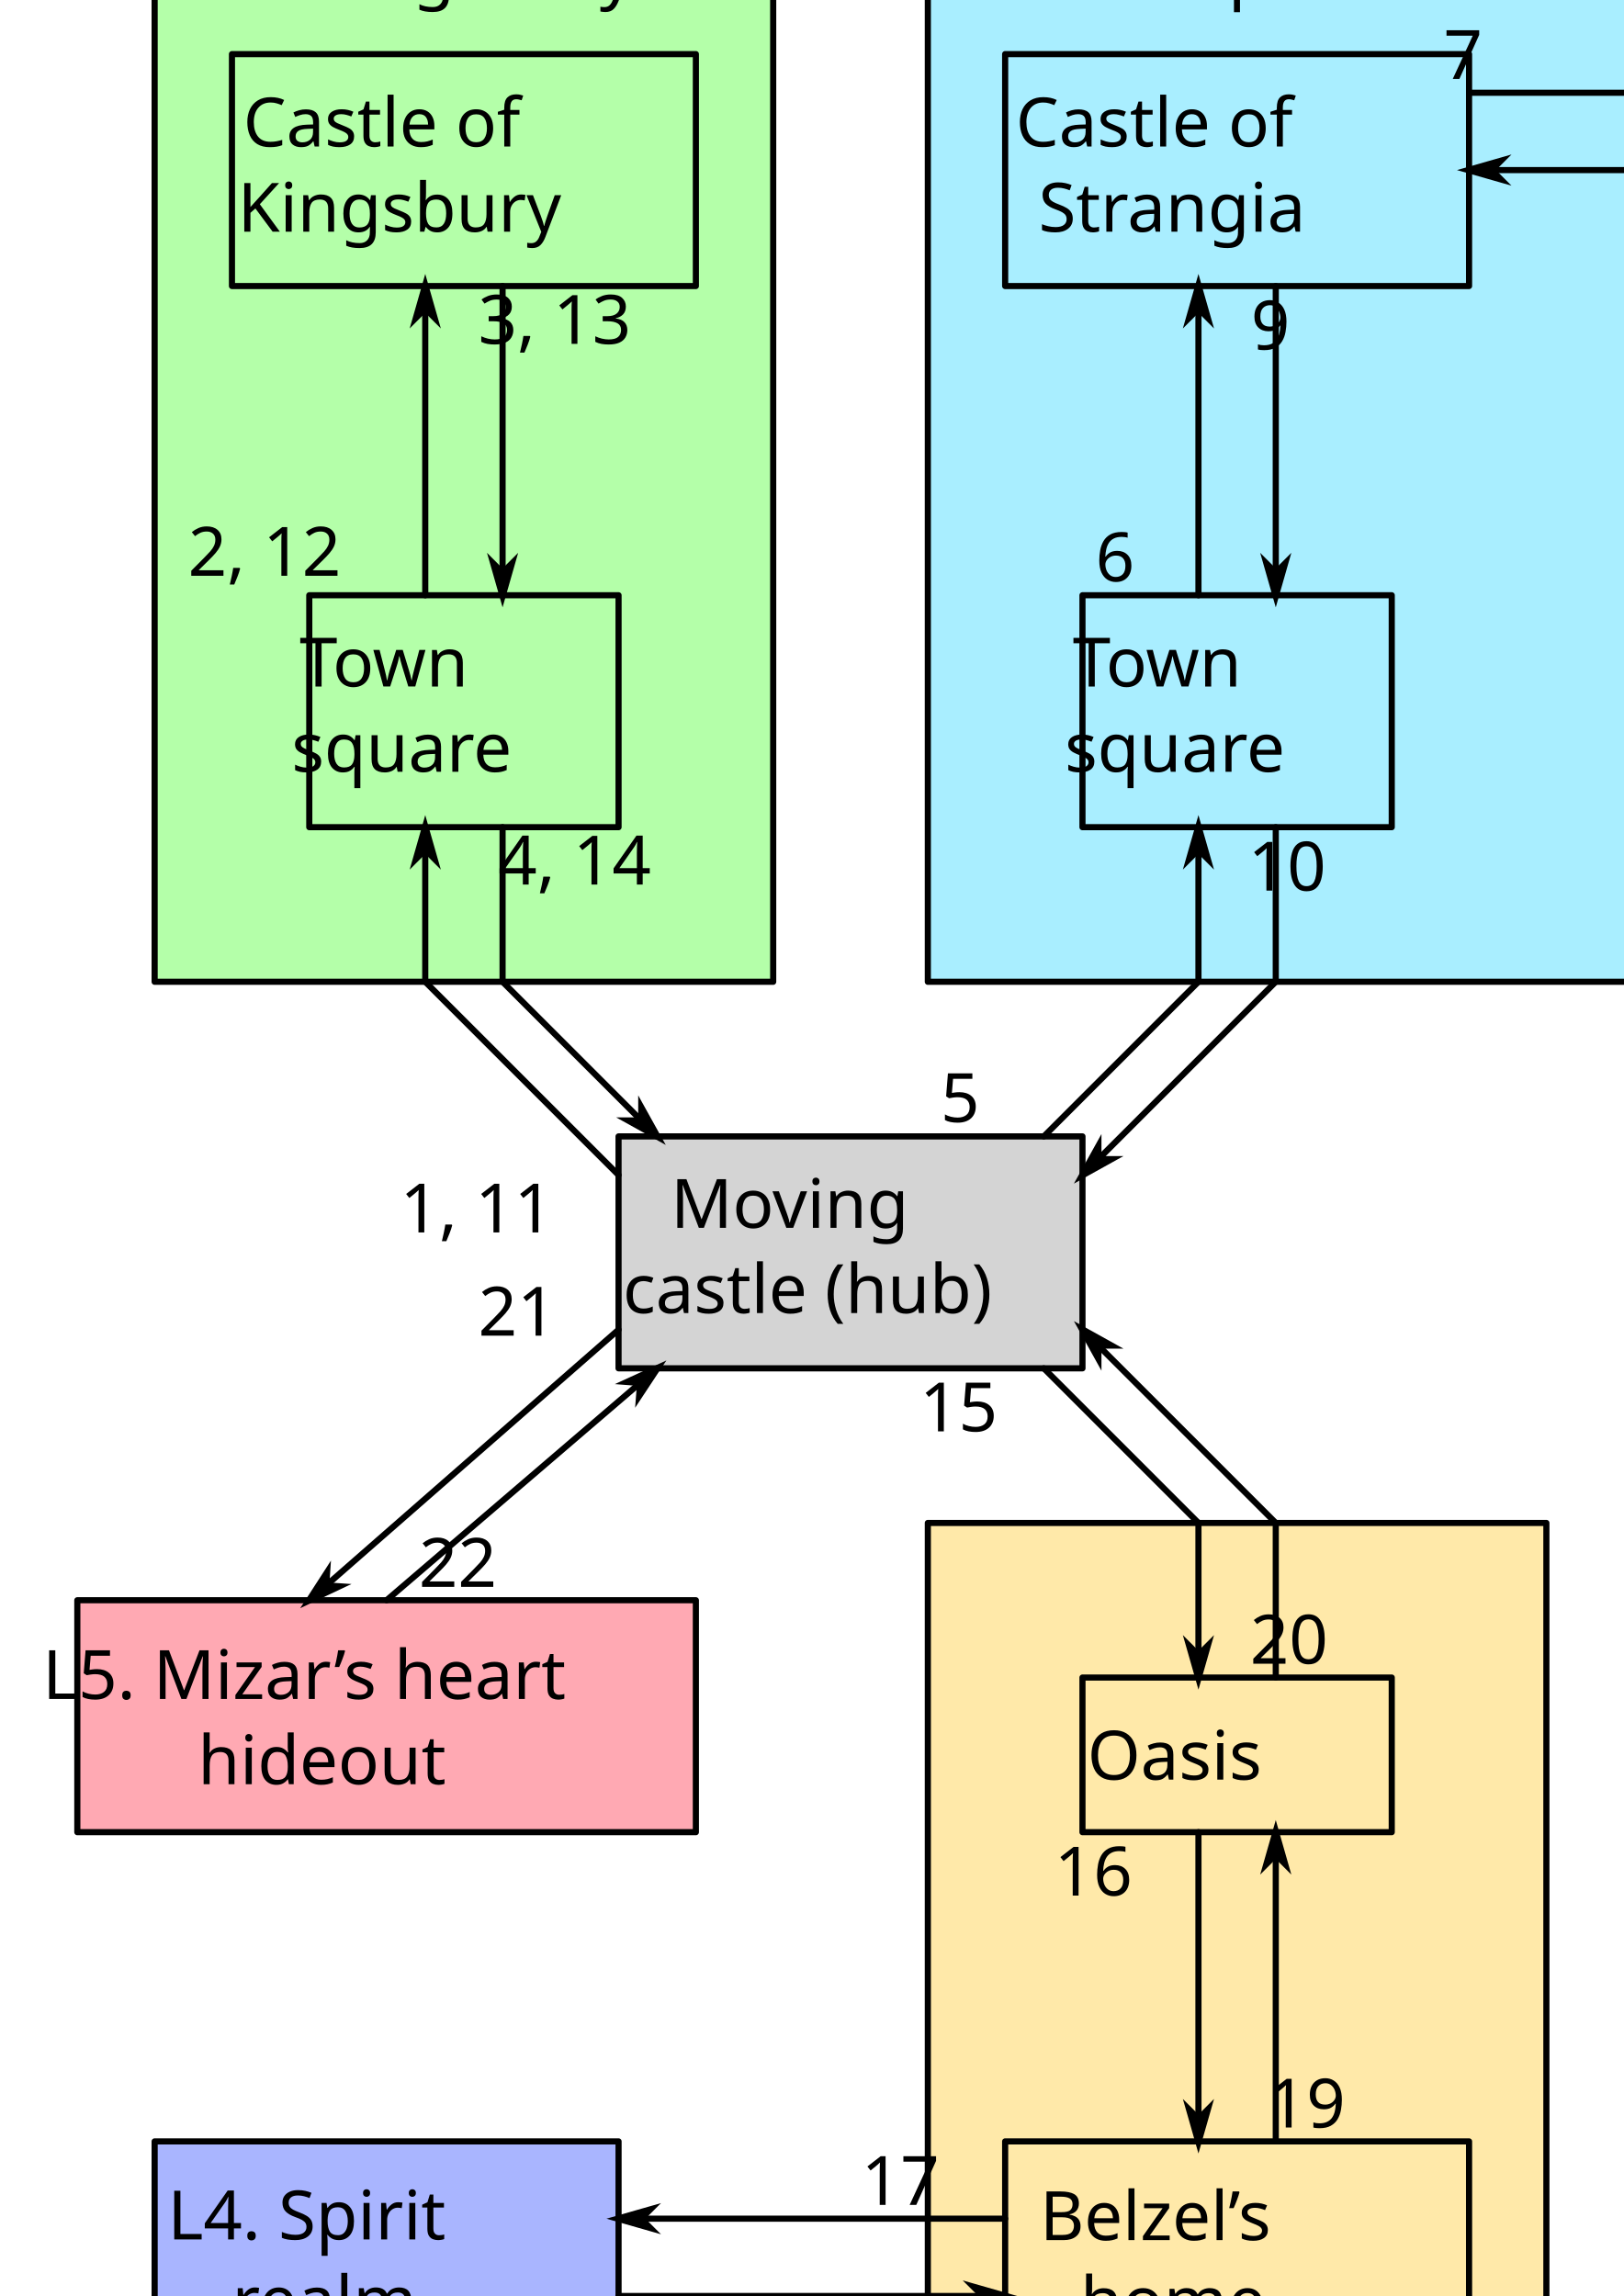
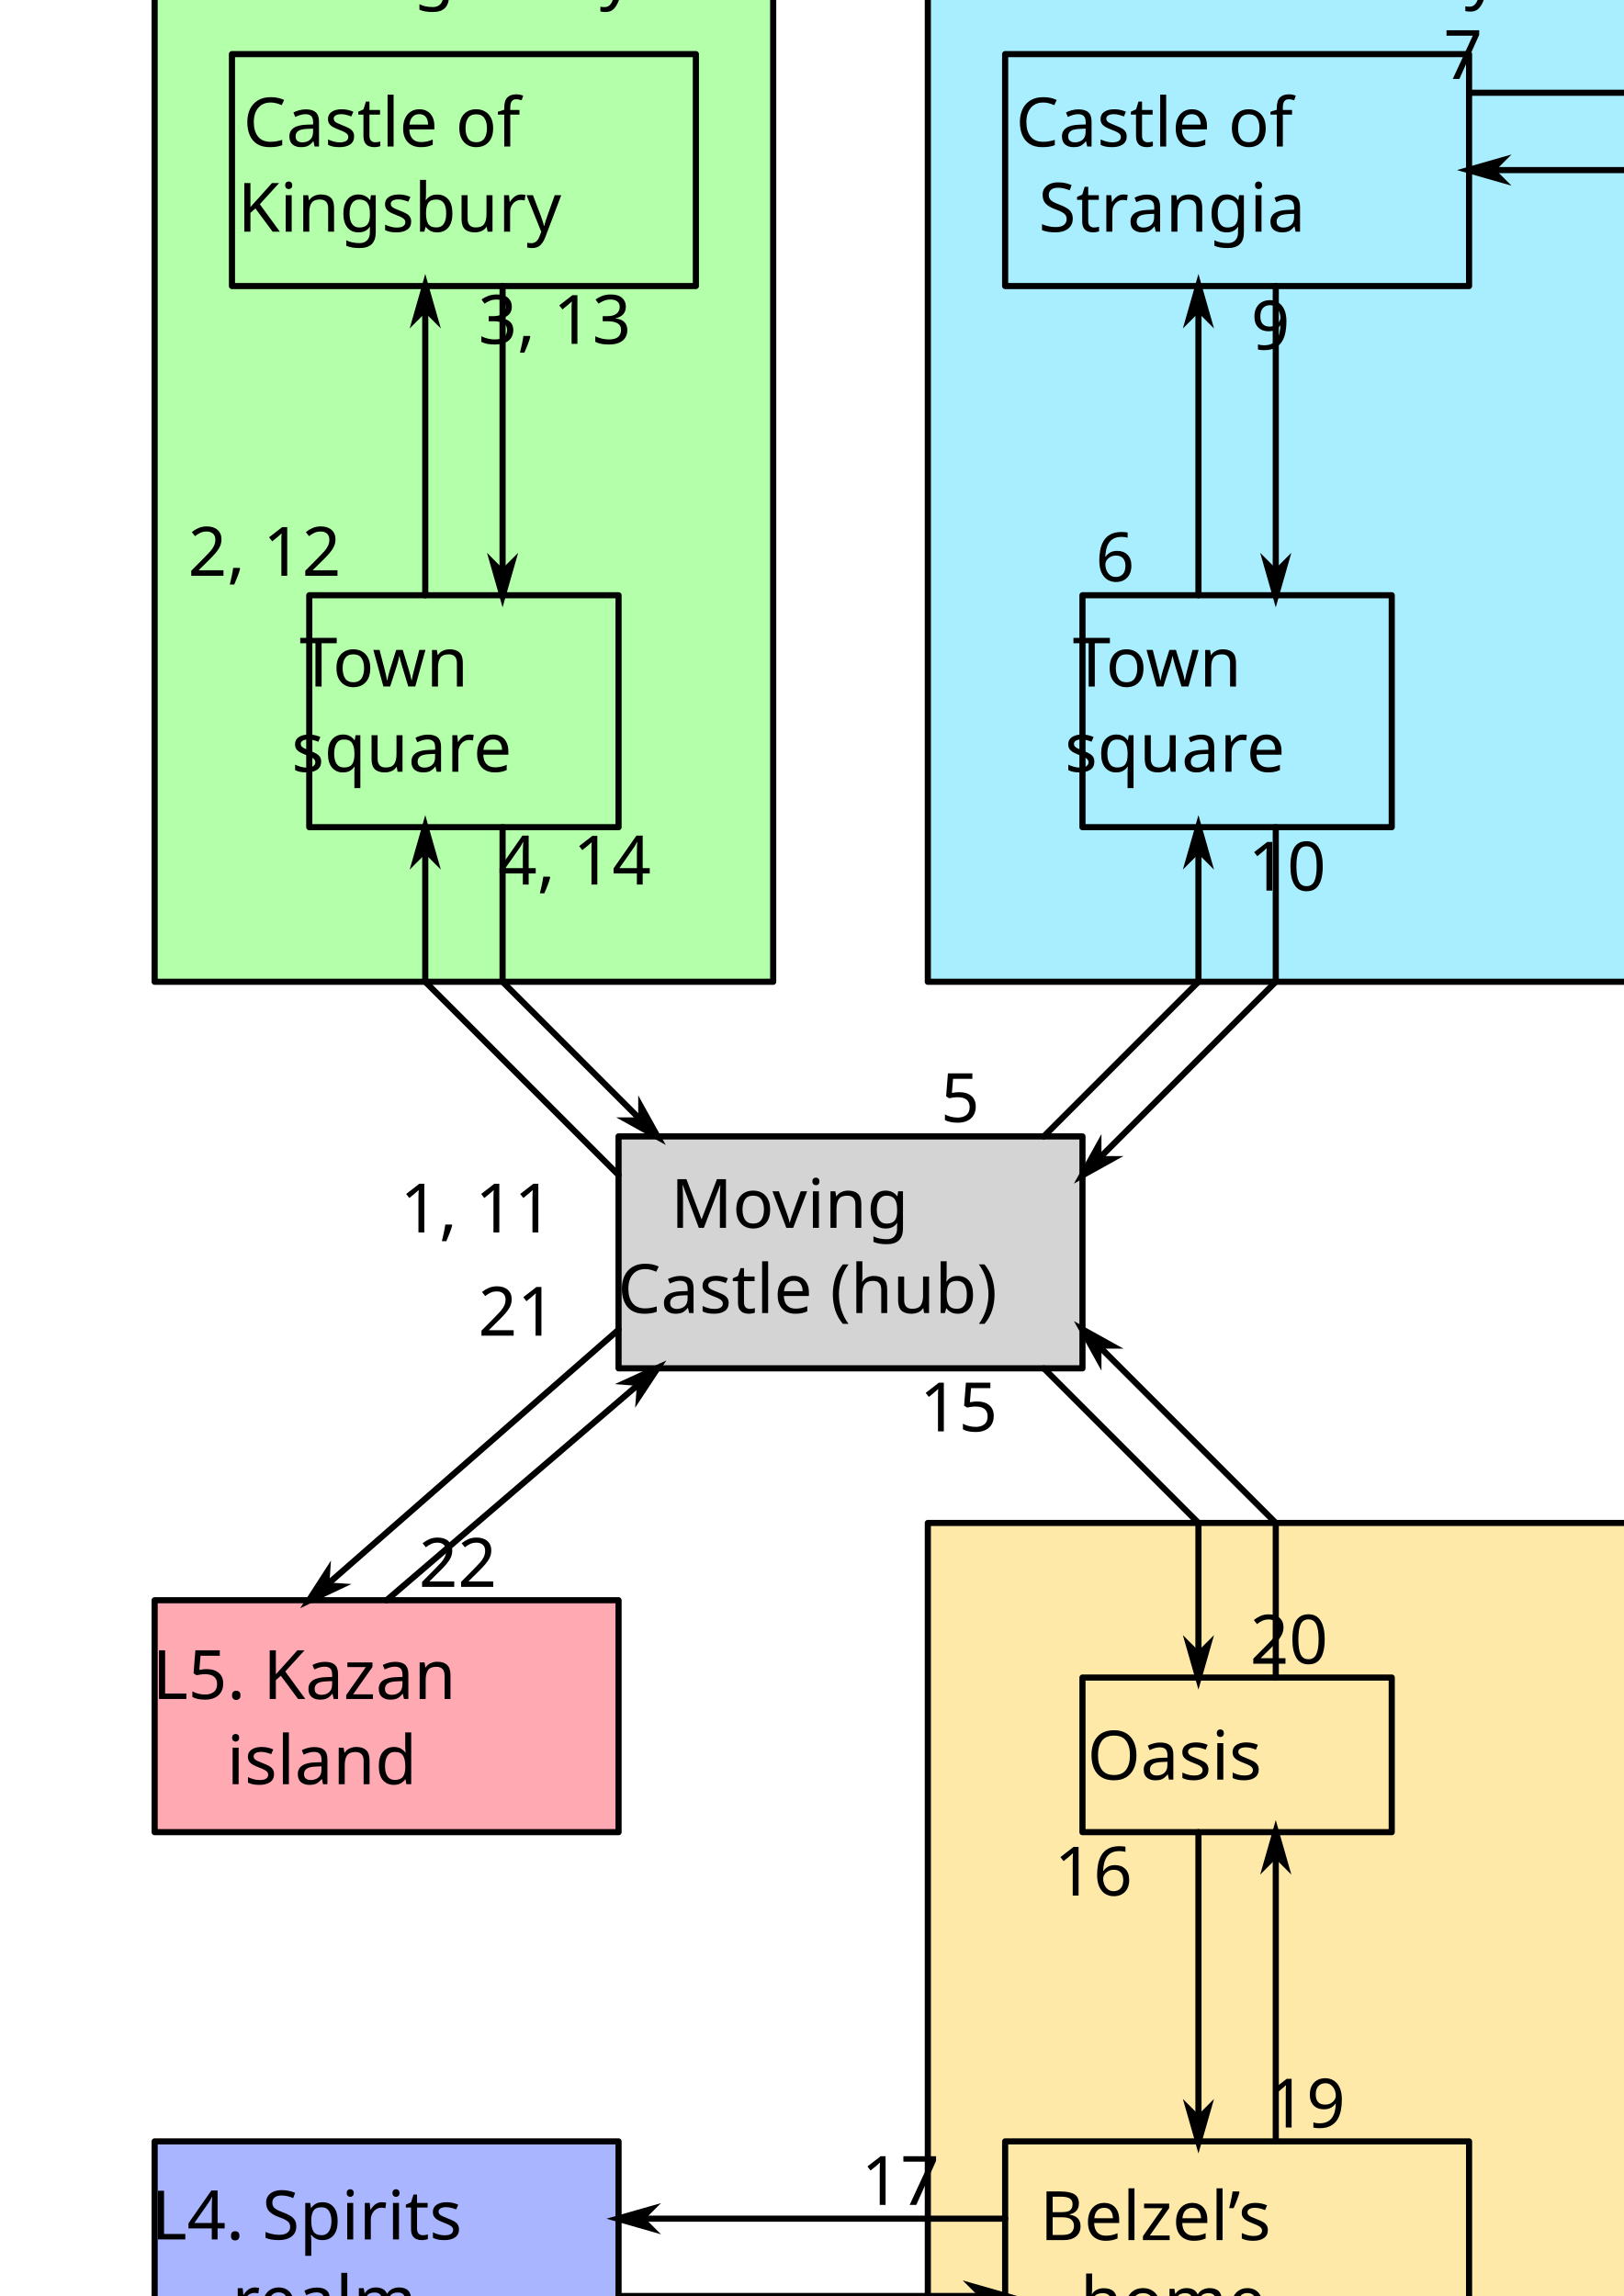
<svg xmlns="http://www.w3.org/2000/svg" width="210mm" height="297mm" viewBox="0 0 793.701 1122.52" version="1.1" id="svg8">
  <defs id="defs2">
    <marker style="overflow:visible;" id="marker4019" refX="0.0" refY="0.0" orient="auto">
      <path transform="scale(0.4) rotate(180) translate(10,0)" style="fill-rule:evenodd;stroke:#000000;stroke-width:1pt;stroke-opacity:1;fill:#000000;fill-opacity:1" d="M 0.0,0.0 L 5.0,-5.0 L -12.5,0.0 L 5.0,5.0 L 0.0,0.0 z " id="path4017" />
    </marker>
    <marker style="overflow:visible;" id="marker3907" refX="0.0" refY="0.0" orient="auto">
      <path transform="scale(0.4) rotate(180) translate(10,0)" style="fill-rule:evenodd;stroke:#000000;stroke-width:1pt;stroke-opacity:1;fill:#000000;fill-opacity:1" d="M 0.0,0.0 L 5.0,-5.0 L -12.5,0.0 L 5.0,5.0 L 0.0,0.0 z " id="path3905" />
    </marker>
    <marker orient="auto" refY="0.0" refX="0.0" id="marker3593" style="overflow:visible;">
      <path id="path3591" d="M 0.0,0.0 L 5.0,-5.0 L -12.5,0.0 L 5.0,5.0 L 0.0,0.0 z " style="fill-rule:evenodd;stroke:#000000;stroke-width:1pt;stroke-opacity:1;fill:#000000;fill-opacity:1" transform="scale(0.4) rotate(180) translate(10,0)" />
    </marker>
    <marker orient="auto" refY="0.0" refX="0.0" id="marker3493" style="overflow:visible;">
      <path id="path3491" d="M 0.0,0.0 L 5.0,-5.0 L -12.5,0.0 L 5.0,5.0 L 0.0,0.0 z " style="fill-rule:evenodd;stroke:#000000;stroke-width:1pt;stroke-opacity:1;fill:#000000;fill-opacity:1" transform="scale(0.4) rotate(180) translate(10,0)" />
    </marker>
    <marker style="overflow:visible;" id="marker3315" refX="0.0" refY="0.0" orient="auto">
      <path transform="scale(0.4) rotate(180) translate(10,0)" style="fill-rule:evenodd;stroke:#000000;stroke-width:1pt;stroke-opacity:1;fill:#000000;fill-opacity:1" d="M 0.0,0.0 L 5.0,-5.0 L -12.5,0.0 L 5.0,5.0 L 0.0,0.0 z " id="path3313" />
    </marker>
    <marker style="overflow:visible;" id="marker3227" refX="0.0" refY="0.0" orient="auto">
      <path transform="scale(0.4) rotate(180) translate(10,0)" style="fill-rule:evenodd;stroke:#000000;stroke-width:1pt;stroke-opacity:1;fill:#000000;fill-opacity:1" d="M 0.0,0.0 L 5.0,-5.0 L -12.5,0.0 L 5.0,5.0 L 0.0,0.0 z " id="path3225" />
    </marker>
    <marker orient="auto" refY="0.0" refX="0.0" id="marker2905" style="overflow:visible;">
      <path id="path2903" d="M 0.0,0.0 L 5.0,-5.0 L -12.5,0.0 L 5.0,5.0 L 0.0,0.0 z " style="fill-rule:evenodd;stroke:#000000;stroke-width:1pt;stroke-opacity:1;fill:#000000;fill-opacity:1" transform="scale(0.4) rotate(180) translate(10,0)" />
    </marker>
    <marker orient="auto" refY="0.0" refX="0.0" id="marker2817" style="overflow:visible;">
      <path id="path2815" d="M 0.0,0.0 L 5.0,-5.0 L -12.5,0.0 L 5.0,5.0 L 0.0,0.0 z " style="fill-rule:evenodd;stroke:#000000;stroke-width:1pt;stroke-opacity:1;fill:#000000;fill-opacity:1" transform="scale(0.4) rotate(180) translate(10,0)" />
    </marker>
    <marker style="overflow:visible;" id="marker1365" refX="0.0" refY="0.0" orient="auto">
      <path transform="scale(0.4) rotate(180) translate(10,0)" style="fill-rule:evenodd;stroke:#000000;stroke-width:1pt;stroke-opacity:1;fill:#000000;fill-opacity:1" d="M 0.0,0.0 L 5.0,-5.0 L -12.5,0.0 L 5.0,5.0 L 0.0,0.0 z " id="path1363" />
    </marker>
    <marker orient="auto" refY="0.0" refX="0.0" id="marker1323" style="overflow:visible;">
      <path id="path1321" d="M 0.0,0.0 L 5.0,-5.0 L -12.5,0.0 L 5.0,5.0 L 0.0,0.0 z " style="fill-rule:evenodd;stroke:#000000;stroke-width:1pt;stroke-opacity:1;fill:#000000;fill-opacity:1" transform="scale(0.4) rotate(180) translate(10,0)" />
    </marker>
    <marker style="overflow:visible;" id="marker1287" refX="0.0" refY="0.0" orient="auto">
      <path transform="scale(0.4) rotate(180) translate(10,0)" style="fill-rule:evenodd;stroke:#000000;stroke-width:1pt;stroke-opacity:1;fill:#000000;fill-opacity:1" d="M 0.0,0.0 L 5.0,-5.0 L -12.5,0.0 L 5.0,5.0 L 0.0,0.0 z " id="path1285" />
    </marker>
    <marker orient="auto" refY="0.0" refX="0.0" id="Arrow1Mend" style="overflow:visible;">
      <path id="path1004" d="M 0.0,0.0 L 5.0,-5.0 L -12.5,0.0 L 5.0,5.0 L 0.0,0.0 z " style="fill-rule:evenodd;stroke:#000000;stroke-width:1pt;stroke-opacity:1;fill:#000000;fill-opacity:1" transform="scale(0.4) rotate(180) translate(10,0)" />
    </marker>
    <marker style="overflow:visible" id="marker1287-8" refX="0" refY="0" orient="auto">
      <path transform="matrix(-0.4,0,0,-0.4,-4,0)" style="fill:#000000;fill-opacity:1;fill-rule:evenodd;stroke:#000000;stroke-width:1pt;stroke-opacity:1" d="M 0,0 5,-5 -12.5,0 5,5 Z" id="path1285-6" />
    </marker>
    <marker orient="auto" refY="0" refX="0" id="Arrow1Mend-3" style="overflow:visible">
      <path id="path1004-4" d="M 0,0 5,-5 -12.5,0 5,5 Z" style="fill:#000000;fill-opacity:1;fill-rule:evenodd;stroke:#000000;stroke-width:1pt;stroke-opacity:1" transform="matrix(-0.4,0,0,-0.4,-4,0)" />
    </marker>
    <marker style="overflow:visible" id="marker1287-7" refX="0" refY="0" orient="auto">
      <path transform="matrix(-0.4,0,0,-0.4,-4,0)" style="fill:#000000;fill-opacity:1;fill-rule:evenodd;stroke:#000000;stroke-width:1pt;stroke-opacity:1" d="M 0,0 5,-5 -12.5,0 5,5 Z" id="path1285-5" />
    </marker>
    <marker orient="auto" refY="0" refX="0" id="Arrow1Mend-4" style="overflow:visible">
      <path id="path1004-6" d="M 0,0 5,-5 -12.5,0 5,5 Z" style="fill:#000000;fill-opacity:1;fill-rule:evenodd;stroke:#000000;stroke-width:1pt;stroke-opacity:1" transform="matrix(-0.4,0,0,-0.4,-4,0)" />
    </marker>
    <marker orient="auto" refY="0" refX="0" id="marker1323-0" style="overflow:visible">
      <path id="path1321-0" d="M 0,0 5,-5 -12.5,0 5,5 Z" style="fill:#000000;fill-opacity:1;fill-rule:evenodd;stroke:#000000;stroke-width:1pt;stroke-opacity:1" transform="matrix(-0.4,0,0,-0.4,-4,0)" />
    </marker>
    <marker style="overflow:visible" id="marker1365-2" refX="0" refY="0" orient="auto">
      <path transform="matrix(-0.4,0,0,-0.4,-4,0)" style="fill:#000000;fill-opacity:1;fill-rule:evenodd;stroke:#000000;stroke-width:1pt;stroke-opacity:1" d="M 0,0 5,-5 -12.5,0 5,5 Z" id="path1363-3" />
    </marker>
  </defs>
  <g id="layer1" transform="translate(0,8.4503937e-5)">
    <rect style="opacity:1;fill:#d4d4d4;fill-opacity:1;fill-rule:nonzero;stroke:#000000;stroke-width:3;stroke-linecap:round;stroke-linejoin:round;stroke-miterlimit:4.603;stroke-dasharray:none;stroke-dashoffset:0;stroke-opacity:1;paint-order:normal" id="rect20" width="226.772" height="113.386" x="302.362" y="555.59" />
    <rect style="opacity:1;fill:#b4ffa9;fill-opacity:1;fill-rule:nonzero;stroke:#000000;stroke-width:3;stroke-linecap:round;stroke-linejoin:round;stroke-miterlimit:4.603;stroke-dasharray:none;stroke-dashoffset:0;stroke-opacity:1;paint-order:normal" id="rect1094" width="302.362" height="529.134" x="75.591" y="-49.134" />
    <rect style="opacity:1;fill:#a9eeff;fill-opacity:1;fill-rule:nonzero;stroke:#000000;stroke-width:3;stroke-linecap:round;stroke-linejoin:round;stroke-miterlimit:4.603;stroke-dasharray:none;stroke-dashoffset:0;stroke-opacity:1;paint-order:normal" id="rect1094-3" width="604.724" height="529.134" x="453.543" y="-49.134" />
-     <rect style="opacity:1;fill:#ffe9a9;fill-opacity:1;fill-rule:nonzero;stroke:#000000;stroke-width:3;stroke-linecap:round;stroke-linejoin:round;stroke-miterlimit:4.603;stroke-dasharray:none;stroke-dashoffset:0;stroke-opacity:1;paint-order:normal" id="rect1094-37" width="302.362" height="491.339" x="453.543" y="744.567" />
+     <rect style="opacity:1;fill:#ffe9a9;fill-opacity:1;fill-rule:nonzero;stroke:#000000;stroke-width:3;stroke-linecap:round;stroke-linejoin:round;stroke-miterlimit:4.603;stroke-dasharray:none;stroke-dashoffset:0;stroke-opacity:1;paint-order:normal" id="rect1094-37" width="377.953" height="491.339" x="453.543" y="744.567" />
    <text xml:space="preserve" style="font-style:normal;font-variant:normal;font-weight:normal;font-stretch:normal;font-size:33.333px;line-height:125%;font-family:sans-serif;-inkscape-font-specification:sans-serif;font-variant-ligatures:normal;font-variant-caps:normal;font-variant-numeric:normal;font-feature-settings:normal;text-align:center;writing-mode:lr-tb;text-anchor:middle;opacity:1;fill:none;fill-opacity:1;fill-rule:nonzero;stroke:#000000;stroke-width:3;stroke-linecap:round;stroke-linejoin:round;stroke-miterlimit:4.603;stroke-dasharray:none;stroke-dashoffset:0;stroke-opacity:1;paint-order:normal" x="416.383" y="600.296" id="text829">
      <tspan id="tspan827" x="416.383" y="600.296" style="fill:#000000;fill-opacity:1;stroke:none">Moving</tspan>
-       <tspan x="416.383" y="641.963" style="fill:#000000;fill-opacity:1;stroke:none" id="tspan833">castle (hub)</tspan>
+       <tspan x="416.383" y="641.963" style="fill:#000000;fill-opacity:1;stroke:none" id="tspan833">Castle (hub)</tspan>
    </text>
    <g id="g962" transform="translate(37.79522,-151.1811)">
      <rect y="177.638" x="75.591" height="113.386" width="226.772" id="rect20-5" style="opacity:1;fill:none;fill-opacity:1;fill-rule:nonzero;stroke:#000000;stroke-width:3;stroke-linecap:round;stroke-linejoin:round;stroke-miterlimit:4.603;stroke-dasharray:none;stroke-dashoffset:0;stroke-opacity:1;paint-order:normal" />
      <text id="text829-2" y="222.799" x="187.804" style="font-style:normal;font-variant:normal;font-weight:normal;font-stretch:normal;font-size:33.333px;line-height:125%;font-family:sans-serif;-inkscape-font-specification:sans-serif;font-variant-ligatures:normal;font-variant-caps:normal;font-variant-numeric:normal;font-feature-settings:normal;text-align:center;writing-mode:lr-tb;text-anchor:middle;opacity:1;fill:none;fill-opacity:1;fill-rule:nonzero;stroke:#000000;stroke-width:3;stroke-linecap:round;stroke-linejoin:round;stroke-miterlimit:4.603;stroke-dasharray:none;stroke-dashoffset:0;stroke-opacity:1;paint-order:normal" xml:space="preserve">
        <tspan id="tspan833-8" style="fill:#000000;fill-opacity:1;stroke:none" y="222.799" x="187.804">Castle of</tspan>
        <tspan id="tspan899" style="fill:#000000;fill-opacity:1;stroke:none" y="264.466" x="187.804">Kingsbury</tspan>
      </text>
    </g>
    <g id="g974" transform="translate(-37.79528,-151.1811)">
      <rect y="177.638" x="529.134" height="113.386" width="226.772" id="rect20-56" style="opacity:1;fill:none;fill-opacity:1;fill-rule:nonzero;stroke:#000000;stroke-width:3;stroke-linecap:round;stroke-linejoin:round;stroke-miterlimit:4.603;stroke-dasharray:none;stroke-dashoffset:0;stroke-opacity:1;paint-order:normal" />
      <text id="text829-9" y="222.799" x="641.047" style="font-style:normal;font-variant:normal;font-weight:normal;font-stretch:normal;font-size:33.333px;line-height:125%;font-family:sans-serif;-inkscape-font-specification:sans-serif;font-variant-ligatures:normal;font-variant-caps:normal;font-variant-numeric:normal;font-feature-settings:normal;text-align:center;writing-mode:lr-tb;text-anchor:middle;opacity:1;fill:none;fill-opacity:1;fill-rule:nonzero;stroke:#000000;stroke-width:3;stroke-linecap:round;stroke-linejoin:round;stroke-miterlimit:4.603;stroke-dasharray:none;stroke-dashoffset:0;stroke-opacity:1;paint-order:normal" xml:space="preserve">
        <tspan id="tspan833-3" style="fill:#000000;fill-opacity:1;stroke:none" y="222.799" x="641.047">Castle of</tspan>
        <tspan id="tspan903" style="fill:#000000;fill-opacity:1;stroke:none" y="264.466" x="641.047">Strangia</tspan>
      </text>
    </g>
    <g id="g945" transform="translate(-37.79528,75.59042)">
      <rect y="971.338" x="529.134" height="113.386" width="226.772" id="rect20-2" style="opacity:1;fill:none;fill-opacity:1;fill-rule:nonzero;stroke:#000000;stroke-width:3;stroke-linecap:round;stroke-linejoin:round;stroke-miterlimit:4.603;stroke-dasharray:none;stroke-dashoffset:0;stroke-opacity:1;paint-order:normal" />
      <text id="text829-5" y="1019.609" x="641.584" style="font-style:normal;font-variant:normal;font-weight:normal;font-stretch:normal;font-size:33.333px;line-height:125%;font-family:sans-serif;-inkscape-font-specification:sans-serif;font-variant-ligatures:normal;font-variant-caps:normal;font-variant-numeric:normal;font-feature-settings:normal;text-align:center;writing-mode:lr-tb;text-anchor:middle;opacity:1;fill:none;fill-opacity:1;fill-rule:nonzero;stroke:#000000;stroke-width:3;stroke-linecap:round;stroke-linejoin:round;stroke-miterlimit:4.603;stroke-dasharray:none;stroke-dashoffset:0;stroke-opacity:1;paint-order:normal" xml:space="preserve">
        <tspan id="tspan833-6" style="fill:#000000;fill-opacity:1;stroke:none" y="1019.609" x="641.584">Belzel’s</tspan>
        <tspan id="tspan911" style="fill:#000000;fill-opacity:1;stroke:none" y="1061.275" x="641.584">home</tspan>
      </text>
    </g>
    <g id="g991" transform="translate(-75.59056,37.79513)">
      <rect y="1009.134" x="151.181" height="113.386" width="226.772" id="rect20-2-0" style="opacity:1;fill:#a9b5ff;fill-opacity:1;fill-rule:nonzero;stroke:#000000;stroke-width:3;stroke-linecap:round;stroke-linejoin:round;stroke-miterlimit:4.603;stroke-dasharray:none;stroke-dashoffset:0;stroke-opacity:1;paint-order:normal" />
      <text id="text829-4" y="1057.078" x="264.502" style="font-style:normal;font-variant:normal;font-weight:normal;font-stretch:normal;font-size:33.333px;line-height:125%;font-family:sans-serif;-inkscape-font-specification:sans-serif;font-variant-ligatures:normal;font-variant-caps:normal;font-variant-numeric:normal;font-feature-settings:normal;text-align:center;writing-mode:lr-tb;text-anchor:middle;opacity:1;fill:none;fill-opacity:1;fill-rule:nonzero;stroke:#000000;stroke-width:3;stroke-linecap:round;stroke-linejoin:round;stroke-miterlimit:4.603;stroke-dasharray:none;stroke-dashoffset:0;stroke-opacity:1;paint-order:normal" xml:space="preserve">
-         <tspan id="tspan833-34" style="fill:#000000;fill-opacity:1;stroke:none" y="1057.078" x="264.502">L4. Spirit</tspan>
+         <tspan id="tspan833-34" style="fill:#000000;fill-opacity:1;stroke:none" y="1057.078" x="264.502">L4. Spirits</tspan>
        <tspan id="tspan907" style="fill:#000000;fill-opacity:1;stroke:none" y="1098.745" x="264.502">realm</tspan>
      </text>
    </g>
    <g id="g979" transform="translate(75.59053,-151.1811)">
      <rect y="177.638" x="793.701" height="75.591" width="151.181" id="rect20-6" style="opacity:1;fill:none;fill-opacity:1;fill-rule:nonzero;stroke:#000000;stroke-width:3;stroke-linecap:round;stroke-linejoin:round;stroke-miterlimit:4.603;stroke-dasharray:none;stroke-dashoffset:0;stroke-opacity:1;paint-order:normal" />
      <text id="text829-8" y="227.38" x="869.104" style="font-style:normal;font-variant:normal;font-weight:normal;font-stretch:normal;font-size:33.333px;line-height:125%;font-family:sans-serif;-inkscape-font-specification:sans-serif;font-variant-ligatures:normal;font-variant-caps:normal;font-variant-numeric:normal;font-feature-settings:normal;text-align:center;writing-mode:lr-tb;text-anchor:middle;opacity:1;fill:none;fill-opacity:1;fill-rule:nonzero;stroke:#000000;stroke-width:3;stroke-linecap:round;stroke-linejoin:round;stroke-miterlimit:4.603;stroke-dasharray:none;stroke-dashoffset:0;stroke-opacity:1;paint-order:normal" xml:space="preserve">
        <tspan id="tspan833-1" style="fill:#000000;fill-opacity:1;stroke:none" y="227.38" x="869.104">Prison</tspan>
      </text>
    </g>
-     <text xml:space="preserve" style="font-style:normal;font-variant:normal;font-weight:normal;font-stretch:normal;font-size:33.333px;line-height:125%;font-family:sans-serif;-inkscape-font-specification:sans-serif;font-variant-ligatures:normal;font-variant-caps:normal;font-variant-numeric:normal;font-feature-settings:normal;text-align:center;writing-mode:lr-tb;text-anchor:middle;opacity:1;fill:none;fill-opacity:1;fill-rule:nonzero;stroke:#000000;stroke-width:3;stroke-linecap:round;stroke-linejoin:round;stroke-miterlimit:4.603;stroke-dasharray:none;stroke-dashoffset:0;stroke-opacity:1;paint-order:normal" x="603.447" y="1210.228" id="text829-1">
-       <tspan x="603.447" y="1210.228" style="fill:#000000;fill-opacity:1;stroke:none" id="tspan833-5">L3. Desert</tspan>
+     <text xml:space="preserve" style="font-style:normal;font-variant:normal;font-weight:normal;font-stretch:normal;font-size:33.333px;line-height:125%;font-family:sans-serif;-inkscape-font-specification:sans-serif;font-variant-ligatures:normal;font-variant-caps:normal;font-variant-numeric:normal;font-feature-settings:normal;text-align:center;writing-mode:lr-tb;text-anchor:middle;opacity:1;fill:none;fill-opacity:1;fill-rule:nonzero;stroke:#000000;stroke-width:3;stroke-linecap:round;stroke-linejoin:round;stroke-miterlimit:4.603;stroke-dasharray:none;stroke-dashoffset:0;stroke-opacity:1;paint-order:normal" x="641.242" y="1210.521" id="text829-1">
+       <tspan x="641.242" y="1210.521" style="fill:#000000;fill-opacity:1;stroke:none" id="tspan833-5">L3. Southern desert</tspan>
    </text>
    <text xml:space="preserve" style="font-style:normal;font-variant:normal;font-weight:normal;font-stretch:normal;font-size:33.333px;line-height:125%;font-family:sans-serif;-inkscape-font-specification:sans-serif;font-variant-ligatures:normal;font-variant-caps:normal;font-variant-numeric:normal;font-feature-settings:normal;text-align:center;writing-mode:lr-tb;text-anchor:middle;opacity:1;fill:none;fill-opacity:1;fill-rule:nonzero;stroke:#000000;stroke-width:3;stroke-linecap:round;stroke-linejoin:round;stroke-miterlimit:4.603;stroke-dasharray:none;stroke-dashoffset:0;stroke-opacity:1;paint-order:normal" x="225.64" y="-2.118" id="text829-1-9">
      <tspan x="225.64" y="-2.118" style="fill:#000000;fill-opacity:1;stroke:none" id="tspan833-5-2">L1. Kingsbury</tspan>
    </text>
-     <text xml:space="preserve" style="font-style:normal;font-variant:normal;font-weight:normal;font-stretch:normal;font-size:33.333px;line-height:125%;font-family:sans-serif;-inkscape-font-specification:sans-serif;font-variant-ligatures:normal;font-variant-caps:normal;font-variant-numeric:normal;font-feature-settings:normal;text-align:center;writing-mode:lr-tb;text-anchor:middle;opacity:1;fill:none;fill-opacity:1;fill-rule:nonzero;stroke:#000000;stroke-width:3;stroke-linecap:round;stroke-linejoin:round;stroke-miterlimit:4.603;stroke-dasharray:none;stroke-dashoffset:0;stroke-opacity:1;paint-order:normal" x="699.042" y="-2.037" id="text829-1-1">
-       <tspan x="699.042" y="-2.037" style="fill:#000000;fill-opacity:1;stroke:none" id="tspan1031">L2. Capital of Strangia</tspan>
-     </text>
-     <g id="g956" transform="translate(-2.3939478e-5,37.79525)">
-       <rect y="744.567" x="37.795" height="113.386" width="302.362" id="rect20-9" style="opacity:1;fill:#ffa9b3;fill-opacity:1;fill-rule:nonzero;stroke:#000000;stroke-width:3;stroke-linecap:round;stroke-linejoin:round;stroke-miterlimit:4.603;stroke-dasharray:none;stroke-dashoffset:0;stroke-opacity:1;paint-order:normal" />
-       <text id="text829-17" y="792.837" x="187.699" style="font-style:normal;font-variant:normal;font-weight:normal;font-stretch:normal;font-size:33.333px;line-height:125%;font-family:sans-serif;-inkscape-font-specification:sans-serif;font-variant-ligatures:normal;font-variant-caps:normal;font-variant-numeric:normal;font-feature-settings:normal;text-align:center;writing-mode:lr-tb;text-anchor:middle;opacity:1;fill:none;fill-opacity:1;fill-rule:nonzero;stroke:#000000;stroke-width:3;stroke-linecap:round;stroke-linejoin:round;stroke-miterlimit:4.603;stroke-dasharray:none;stroke-dashoffset:0;stroke-opacity:1;paint-order:normal" xml:space="preserve">
-         <tspan id="tspan833-348" style="fill:#000000;fill-opacity:1;stroke:none" y="792.837" x="187.699">L5. Mizar’s heart</tspan>
-         <tspan id="tspan1059" style="fill:#000000;fill-opacity:1;stroke:none" y="834.504" x="187.699">hideout</tspan>
+     <text xml:space="preserve" style="font-style:normal;font-variant:normal;font-weight:normal;font-stretch:normal;font-size:33.333px;line-height:125%;font-family:sans-serif;-inkscape-font-specification:sans-serif;font-variant-ligatures:normal;font-variant-caps:normal;font-variant-numeric:normal;font-feature-settings:normal;text-align:center;writing-mode:lr-tb;text-anchor:middle;opacity:1;fill:none;fill-opacity:1;fill-rule:nonzero;stroke:#000000;stroke-width:3;stroke-linecap:round;stroke-linejoin:round;stroke-miterlimit:4.603;stroke-dasharray:none;stroke-dashoffset:0;stroke-opacity:1;paint-order:normal" x="755.735" y="-2.322" id="text829-1-1">
+       <tspan x="755.735" y="-2.322" style="fill:#000000;fill-opacity:1;stroke:none" id="tspan1031">L2. Dynamia</tspan>
+     </text>
+     <g id="g166">
+       <rect y="782.362" x="75.591" height="113.386" width="226.772" id="rect20-9" style="opacity:1;fill:#ffa9b3;fill-opacity:1;fill-rule:nonzero;stroke:#000000;stroke-width:3;stroke-linecap:round;stroke-linejoin:round;stroke-miterlimit:4.603;stroke-dasharray:none;stroke-dashoffset:0;stroke-opacity:1;paint-order:normal" />
+       <text id="text829-17" y="830.632" x="187.699" style="font-style:normal;font-variant:normal;font-weight:normal;font-stretch:normal;font-size:33.333px;line-height:125%;font-family:sans-serif;-inkscape-font-specification:sans-serif;font-variant-ligatures:normal;font-variant-caps:normal;font-variant-numeric:normal;font-feature-settings:normal;text-align:center;writing-mode:lr-tb;text-anchor:middle;opacity:1;fill:none;fill-opacity:1;fill-rule:nonzero;stroke:#000000;stroke-width:3;stroke-linecap:round;stroke-linejoin:round;stroke-miterlimit:4.603;stroke-dasharray:none;stroke-dashoffset:0;stroke-opacity:1;paint-order:normal" xml:space="preserve">
+         <tspan id="tspan1059" style="fill:#000000;fill-opacity:1;stroke:none" y="830.632" x="187.699">L5. Kazan</tspan>
+         <tspan style="fill:#000000;fill-opacity:1;stroke:none" y="872.299" x="187.699" id="tspan156">island</tspan>
      </text>
    </g>
    <g id="g968" transform="translate(37.79522,-37.79531)">
      <rect y="328.819" x="113.386" height="113.386" width="151.181" id="rect20-6-1" style="opacity:1;fill:none;fill-opacity:1;fill-rule:nonzero;stroke:#000000;stroke-width:3;stroke-linecap:round;stroke-linejoin:round;stroke-miterlimit:4.603;stroke-dasharray:none;stroke-dashoffset:0;stroke-opacity:1;paint-order:normal" />
      <text id="text829-8-3" y="373.443" x="188.895" style="font-style:normal;font-variant:normal;font-weight:normal;font-stretch:normal;font-size:33.333px;line-height:125%;font-family:sans-serif;-inkscape-font-specification:sans-serif;font-variant-ligatures:normal;font-variant-caps:normal;font-variant-numeric:normal;font-feature-settings:normal;text-align:center;writing-mode:lr-tb;text-anchor:middle;opacity:1;fill:none;fill-opacity:1;fill-rule:nonzero;stroke:#000000;stroke-width:3;stroke-linecap:round;stroke-linejoin:round;stroke-miterlimit:4.603;stroke-dasharray:none;stroke-dashoffset:0;stroke-opacity:1;paint-order:normal" xml:space="preserve">
        <tspan id="tspan833-1-3" style="fill:#000000;fill-opacity:1;stroke:none" y="373.443" x="188.895">Town</tspan>
        <tspan id="tspan1092" style="fill:#000000;fill-opacity:1;stroke:none" y="415.11" x="188.895">square</tspan>
      </text>
    </g>
    <g id="g985" transform="translate(-37.79528,-37.79529)">
      <rect y="328.819" x="566.929" height="113.386" width="151.181" id="rect20-6-1-0" style="opacity:1;fill:none;fill-opacity:1;fill-rule:nonzero;stroke:#000000;stroke-width:3;stroke-linecap:round;stroke-linejoin:round;stroke-miterlimit:4.603;stroke-dasharray:none;stroke-dashoffset:0;stroke-opacity:1;paint-order:normal" />
      <text id="text829-8-3-8" y="373.443" x="642.438" style="font-style:normal;font-variant:normal;font-weight:normal;font-stretch:normal;font-size:33.333px;line-height:125%;font-family:sans-serif;-inkscape-font-specification:sans-serif;font-variant-ligatures:normal;font-variant-caps:normal;font-variant-numeric:normal;font-feature-settings:normal;text-align:center;writing-mode:lr-tb;text-anchor:middle;opacity:1;fill:none;fill-opacity:1;fill-rule:nonzero;stroke:#000000;stroke-width:3;stroke-linecap:round;stroke-linejoin:round;stroke-miterlimit:4.603;stroke-dasharray:none;stroke-dashoffset:0;stroke-opacity:1;paint-order:normal" xml:space="preserve">
        <tspan id="tspan833-1-3-4" style="fill:#000000;fill-opacity:1;stroke:none" y="373.443" x="642.438">Town</tspan>
        <tspan id="tspan1092-3" style="fill:#000000;fill-opacity:1;stroke:none" y="415.11" x="642.438">square</tspan>
      </text>
    </g>
    <g id="g950" transform="translate(-37.79528,-8.1620386e-5)">
      <rect y="820.157" x="566.929" height="75.591" width="151.181" id="rect20-6-0" style="opacity:1;fill:none;fill-opacity:1;fill-rule:nonzero;stroke:#000000;stroke-width:3;stroke-linecap:round;stroke-linejoin:round;stroke-miterlimit:4.603;stroke-dasharray:none;stroke-dashoffset:0;stroke-opacity:1;paint-order:normal" />
      <text id="text829-8-7" y="870.07" x="642.276" style="font-style:normal;font-variant:normal;font-weight:normal;font-stretch:normal;font-size:33.333px;line-height:125%;font-family:sans-serif;-inkscape-font-specification:sans-serif;font-variant-ligatures:normal;font-variant-caps:normal;font-variant-numeric:normal;font-feature-settings:normal;text-align:center;writing-mode:lr-tb;text-anchor:middle;opacity:1;fill:none;fill-opacity:1;fill-rule:nonzero;stroke:#000000;stroke-width:3;stroke-linecap:round;stroke-linejoin:round;stroke-miterlimit:4.603;stroke-dasharray:none;stroke-dashoffset:0;stroke-opacity:1;paint-order:normal" xml:space="preserve">
        <tspan id="tspan833-1-9" style="fill:#000000;fill-opacity:1;stroke:none" y="870.07" x="642.276">Oasis</tspan>
      </text>
    </g>
    <text xml:space="preserve" style="font-style:normal;font-variant:normal;font-weight:normal;font-stretch:normal;font-size:33.333px;line-height:125%;font-family:sans-serif;-inkscape-font-specification:sans-serif;font-variant-ligatures:normal;font-variant-caps:normal;font-variant-numeric:normal;font-feature-settings:normal;text-align:center;writing-mode:lr-tb;text-anchor:middle;opacity:1;fill:#ffe9a9;fill-opacity:1;fill-rule:nonzero;stroke:#000000;stroke-width:3;stroke-linecap:round;stroke-linejoin:round;stroke-miterlimit:4.603;stroke-dasharray:none;stroke-dashoffset:0;stroke-opacity:1;paint-order:normal" x="254.646" y="602.533" id="text871">
      <tspan id="tspan869" x="254.646" y="602.533" style="fill:#000000;fill-opacity:1;stroke:none">1, 11</tspan>
    </text>
    <text xml:space="preserve" style="font-style:normal;font-variant:normal;font-weight:normal;font-stretch:normal;font-size:33.333px;line-height:125%;font-family:sans-serif;-inkscape-font-specification:sans-serif;font-variant-ligatures:normal;font-variant-caps:normal;font-variant-numeric:normal;font-feature-settings:normal;text-align:center;writing-mode:lr-tb;text-anchor:middle;opacity:1;fill:#000000;fill-opacity:1;fill-rule:nonzero;stroke:none;stroke-width:3;stroke-linecap:round;stroke-linejoin:round;stroke-miterlimit:4.603;stroke-dasharray:none;stroke-dashoffset:0;stroke-opacity:1;paint-order:normal" x="150.969" y="281.485" id="text875">
      <tspan id="tspan873" x="150.969" y="281.485">2, 12</tspan>
    </text>
    <text xml:space="preserve" style="font-style:normal;font-variant:normal;font-weight:normal;font-stretch:normal;font-size:33.333px;line-height:125%;font-family:sans-serif;-inkscape-font-specification:sans-serif;font-variant-ligatures:normal;font-variant-caps:normal;font-variant-numeric:normal;font-feature-settings:normal;text-align:center;writing-mode:lr-tb;text-anchor:middle;opacity:1;fill:#000000;fill-opacity:1;fill-rule:nonzero;stroke:none;stroke-width:3;stroke-linecap:round;stroke-linejoin:round;stroke-miterlimit:4.603;stroke-dasharray:none;stroke-dashoffset:0;stroke-opacity:1;paint-order:normal" x="292.824" y="168.099" id="text879">
      <tspan id="tspan877" x="292.824" y="168.099">3, 13</tspan>
    </text>
    <text xml:space="preserve" style="font-style:normal;font-variant:normal;font-weight:normal;font-stretch:normal;font-size:33.333px;line-height:125%;font-family:sans-serif;-inkscape-font-specification:sans-serif;font-variant-ligatures:normal;font-variant-caps:normal;font-variant-numeric:normal;font-feature-settings:normal;text-align:center;writing-mode:lr-tb;text-anchor:middle;opacity:1;fill:#000000;fill-opacity:1;fill-rule:nonzero;stroke:none;stroke-width:3;stroke-linecap:round;stroke-linejoin:round;stroke-miterlimit:4.603;stroke-dasharray:none;stroke-dashoffset:0;stroke-opacity:1;paint-order:normal" x="302.557" y="432.454" id="text883">
      <tspan id="tspan881" x="302.557" y="432.454">4, 14</tspan>
    </text>
    <text xml:space="preserve" style="font-style:normal;font-variant:normal;font-weight:normal;font-stretch:normal;font-size:33.333px;line-height:125%;font-family:sans-serif;-inkscape-font-specification:sans-serif;font-variant-ligatures:normal;font-variant-caps:normal;font-variant-numeric:normal;font-feature-settings:normal;text-align:center;writing-mode:lr-tb;text-anchor:middle;opacity:1;fill:#000000;fill-opacity:1;fill-rule:nonzero;stroke:none;stroke-width:3;stroke-linecap:round;stroke-linejoin:round;stroke-miterlimit:4.603;stroke-dasharray:none;stroke-dashoffset:0;stroke-opacity:1;paint-order:normal" x="491.013" y="548.558" id="text887">
      <tspan id="tspan885" x="491.013" y="548.558">5</tspan>
    </text>
    <text xml:space="preserve" style="font-style:normal;font-variant:normal;font-weight:normal;font-stretch:normal;font-size:33.333px;line-height:125%;font-family:sans-serif;-inkscape-font-specification:sans-serif;font-variant-ligatures:normal;font-variant-caps:normal;font-variant-numeric:normal;font-feature-settings:normal;text-align:center;writing-mode:lr-tb;text-anchor:middle;opacity:1;fill:#000000;fill-opacity:1;fill-rule:nonzero;stroke:none;stroke-width:3;stroke-linecap:round;stroke-linejoin:round;stroke-miterlimit:4.603;stroke-dasharray:none;stroke-dashoffset:0;stroke-opacity:1;paint-order:normal" x="566.734" y="284.219" id="text891">
      <tspan id="tspan889" x="566.734" y="284.219">6</tspan>
    </text>
    <text xml:space="preserve" style="font-style:normal;font-variant:normal;font-weight:normal;font-stretch:normal;font-size:33.333px;line-height:125%;font-family:sans-serif;-inkscape-font-specification:sans-serif;font-variant-ligatures:normal;font-variant-caps:normal;font-variant-numeric:normal;font-feature-settings:normal;text-align:center;writing-mode:lr-tb;text-anchor:middle;opacity:1;fill:#000000;fill-opacity:1;fill-rule:nonzero;stroke:none;stroke-width:3;stroke-linecap:round;stroke-linejoin:round;stroke-miterlimit:4.603;stroke-dasharray:none;stroke-dashoffset:0;stroke-opacity:1;paint-order:normal" x="736.821" y="38.574" id="text895">
      <tspan id="tspan893" x="736.821" y="38.574">7</tspan>
    </text>
    <text xml:space="preserve" style="font-style:normal;font-variant:normal;font-weight:normal;font-stretch:normal;font-size:33.333px;line-height:125%;font-family:sans-serif;-inkscape-font-specification:sans-serif;font-variant-ligatures:normal;font-variant-caps:normal;font-variant-numeric:normal;font-feature-settings:normal;text-align:center;writing-mode:lr-tb;text-anchor:middle;opacity:1;fill:#000000;fill-opacity:1;fill-rule:nonzero;stroke:none;stroke-width:3;stroke-linecap:round;stroke-linejoin:round;stroke-miterlimit:4.603;stroke-dasharray:none;stroke-dashoffset:0;stroke-opacity:1;paint-order:normal" x="850.41" y="114.165" id="text899">
      <tspan id="tspan897" x="850.41" y="114.165">8</tspan>
    </text>
    <text xml:space="preserve" style="font-style:normal;font-variant:normal;font-weight:normal;font-stretch:normal;font-size:33.333px;line-height:125%;font-family:sans-serif;-inkscape-font-specification:sans-serif;font-variant-ligatures:normal;font-variant-caps:normal;font-variant-numeric:normal;font-feature-settings:normal;text-align:center;writing-mode:lr-tb;text-anchor:middle;opacity:1;fill:#000000;fill-opacity:1;fill-rule:nonzero;stroke:none;stroke-width:3;stroke-linecap:round;stroke-linejoin:round;stroke-miterlimit:4.603;stroke-dasharray:none;stroke-dashoffset:0;stroke-opacity:1;paint-order:normal" x="642.715" y="170.866" id="text903">
      <tspan id="tspan901" x="642.715" y="170.866">9</tspan>
    </text>
    <text xml:space="preserve" style="font-style:normal;font-variant:normal;font-weight:normal;font-stretch:normal;font-size:33.333px;line-height:125%;font-family:sans-serif;-inkscape-font-specification:sans-serif;font-variant-ligatures:normal;font-variant-caps:normal;font-variant-numeric:normal;font-feature-settings:normal;text-align:center;writing-mode:lr-tb;text-anchor:middle;opacity:1;fill:#000000;fill-opacity:1;fill-rule:nonzero;stroke:none;stroke-width:3;stroke-linecap:round;stroke-linejoin:round;stroke-miterlimit:4.603;stroke-dasharray:none;stroke-dashoffset:0;stroke-opacity:1;paint-order:normal" x="650.821" y="435.416" id="text907">
      <tspan id="tspan905" x="650.821" y="435.416">10</tspan>
    </text>
    <text xml:space="preserve" style="font-style:normal;font-variant:normal;font-weight:normal;font-stretch:normal;font-size:33.333px;line-height:125%;font-family:sans-serif;-inkscape-font-specification:sans-serif;font-variant-ligatures:normal;font-variant-caps:normal;font-variant-numeric:normal;font-feature-settings:normal;text-align:center;writing-mode:lr-tb;text-anchor:middle;opacity:1;fill:#000000;fill-opacity:1;fill-rule:nonzero;stroke:none;stroke-width:3;stroke-linecap:round;stroke-linejoin:round;stroke-miterlimit:4.603;stroke-dasharray:none;stroke-dashoffset:0;stroke-opacity:1;paint-order:normal" x="490.272" y="699.78" id="text911">
      <tspan id="tspan909" x="490.272" y="699.78">15</tspan>
    </text>
    <text xml:space="preserve" style="font-style:normal;font-variant:normal;font-weight:normal;font-stretch:normal;font-size:33.333px;line-height:125%;font-family:sans-serif;-inkscape-font-specification:sans-serif;font-variant-ligatures:normal;font-variant-caps:normal;font-variant-numeric:normal;font-feature-settings:normal;text-align:center;writing-mode:lr-tb;text-anchor:middle;opacity:1;fill:#000000;fill-opacity:1;fill-rule:nonzero;stroke:none;stroke-width:3;stroke-linecap:round;stroke-linejoin:round;stroke-miterlimit:4.603;stroke-dasharray:none;stroke-dashoffset:0;stroke-opacity:1;paint-order:normal" x="556.138" y="926.739" id="text915">
      <tspan id="tspan913" x="556.138" y="926.739">16</tspan>
    </text>
    <text xml:space="preserve" style="font-style:normal;font-variant:normal;font-weight:normal;font-stretch:normal;font-size:33.333px;line-height:125%;font-family:sans-serif;-inkscape-font-specification:sans-serif;font-variant-ligatures:normal;font-variant-caps:normal;font-variant-numeric:normal;font-feature-settings:normal;text-align:center;writing-mode:lr-tb;text-anchor:middle;opacity:1;fill:#000000;fill-opacity:1;fill-rule:nonzero;stroke:none;stroke-width:3;stroke-linecap:round;stroke-linejoin:round;stroke-miterlimit:4.603;stroke-dasharray:none;stroke-dashoffset:0;stroke-opacity:1;paint-order:normal" x="461.796" y="1077.985" id="text919">
      <tspan id="tspan917" x="461.796" y="1077.985">17</tspan>
    </text>
    <text xml:space="preserve" style="font-style:normal;font-variant:normal;font-weight:normal;font-stretch:normal;font-size:33.333px;line-height:125%;font-family:sans-serif;-inkscape-font-specification:sans-serif;font-variant-ligatures:normal;font-variant-caps:normal;font-variant-numeric:normal;font-feature-settings:normal;text-align:center;writing-mode:lr-tb;text-anchor:middle;opacity:1;fill:#000000;fill-opacity:1;fill-rule:nonzero;stroke:none;stroke-width:3;stroke-linecap:round;stroke-linejoin:round;stroke-miterlimit:4.603;stroke-dasharray:none;stroke-dashoffset:0;stroke-opacity:1;paint-order:normal" x="329.455" y="1153.534" id="text923">
      <tspan id="tspan921" x="329.455" y="1153.534">18</tspan>
    </text>
    <text xml:space="preserve" style="font-style:normal;font-variant:normal;font-weight:normal;font-stretch:normal;font-size:33.333px;line-height:125%;font-family:sans-serif;-inkscape-font-specification:sans-serif;font-variant-ligatures:normal;font-variant-caps:normal;font-variant-numeric:normal;font-feature-settings:normal;text-align:center;writing-mode:lr-tb;text-anchor:middle;opacity:1;fill:#000000;fill-opacity:1;fill-rule:nonzero;stroke:none;stroke-width:3;stroke-linecap:round;stroke-linejoin:round;stroke-miterlimit:4.603;stroke-dasharray:none;stroke-dashoffset:0;stroke-opacity:1;paint-order:normal" x="660.27" y="1040.157" id="text927">
      <tspan id="tspan925" x="660.27" y="1040.157">19</tspan>
    </text>
    <text xml:space="preserve" style="font-style:normal;font-variant:normal;font-weight:normal;font-stretch:normal;font-size:33.333px;line-height:125%;font-family:sans-serif;-inkscape-font-specification:sans-serif;font-variant-ligatures:normal;font-variant-caps:normal;font-variant-numeric:normal;font-feature-settings:normal;text-align:center;writing-mode:lr-tb;text-anchor:middle;opacity:1;fill:#000000;fill-opacity:1;fill-rule:nonzero;stroke:none;stroke-width:3;stroke-linecap:round;stroke-linejoin:round;stroke-miterlimit:4.603;stroke-dasharray:none;stroke-dashoffset:0;stroke-opacity:1;paint-order:normal" x="651.773" y="813.377" id="text931">
      <tspan id="tspan929" x="651.773" y="813.377">20</tspan>
    </text>
    <text xml:space="preserve" style="font-style:normal;font-variant:normal;font-weight:normal;font-stretch:normal;font-size:33.333px;line-height:125%;font-family:sans-serif;-inkscape-font-specification:sans-serif;font-variant-ligatures:normal;font-variant-caps:normal;font-variant-numeric:normal;font-feature-settings:normal;text-align:center;writing-mode:lr-tb;text-anchor:middle;opacity:1;fill:#000000;fill-opacity:1;fill-rule:nonzero;stroke:none;stroke-width:3;stroke-linecap:round;stroke-linejoin:round;stroke-miterlimit:4.603;stroke-dasharray:none;stroke-dashoffset:0;stroke-opacity:1;paint-order:normal" x="274.496" y="653" id="text935">
      <tspan id="tspan933" x="274.496" y="653">21</tspan>
    </text>
    <text xml:space="preserve" style="font-style:normal;font-variant:normal;font-weight:normal;font-stretch:normal;font-size:33.333px;line-height:125%;font-family:sans-serif;-inkscape-font-specification:sans-serif;font-variant-ligatures:normal;font-variant-caps:normal;font-variant-numeric:normal;font-feature-settings:normal;text-align:center;writing-mode:lr-tb;text-anchor:middle;opacity:1;fill:#000000;fill-opacity:1;fill-rule:nonzero;stroke:none;stroke-width:3;stroke-linecap:round;stroke-linejoin:round;stroke-miterlimit:4.603;stroke-dasharray:none;stroke-dashoffset:0;stroke-opacity:1;paint-order:normal" x="245.458" y="775.834" id="text939">
      <tspan id="tspan937" x="245.458" y="775.834">22</tspan>
    </text>
    <path style="opacity:1;fill:none;fill-opacity:1;fill-rule:nonzero;stroke:#000000;stroke-width:3;stroke-linecap:round;stroke-linejoin:round;stroke-miterlimit:4.603;stroke-dasharray:none;stroke-dashoffset:0;stroke-opacity:1;marker-end:url(#Arrow1Mend);paint-order:normal" d="M 585.827,291.024 V 139.842" id="path993" />
    <path style="opacity:1;fill:none;fill-opacity:1;fill-rule:nonzero;stroke:#000000;stroke-width:3;stroke-linecap:round;stroke-linejoin:round;stroke-miterlimit:4.603;stroke-dasharray:none;stroke-dashoffset:0;stroke-opacity:1;marker-end:url(#marker1287);paint-order:normal" d="m 623.622,139.842 v 151.181" id="path1277" />
    <path style="opacity:1;fill:none;fill-opacity:1;fill-rule:nonzero;stroke:#000000;stroke-width:3;stroke-linecap:round;stroke-linejoin:round;stroke-miterlimit:4.603;stroke-dasharray:none;stroke-dashoffset:0;stroke-opacity:1;marker-end:url(#marker1323);paint-order:normal" d="m 718.11,45.354 151.181,0" id="path1313" />
    <path style="opacity:1;fill:none;fill-opacity:1;fill-rule:nonzero;stroke:#000000;stroke-width:3;stroke-linecap:round;stroke-linejoin:round;stroke-miterlimit:4.603;stroke-dasharray:none;stroke-dashoffset:0;stroke-opacity:1;marker-end:url(#marker1365);paint-order:normal" d="m 869.291,83.15 -151.181,0" id="path1355" />
    <path style="opacity:1;fill:none;fill-opacity:1;fill-rule:nonzero;stroke:#000000;stroke-width:3;stroke-linecap:round;stroke-linejoin:round;stroke-miterlimit:4.603;stroke-dasharray:none;stroke-dashoffset:0;stroke-opacity:1;marker-end:url(#Arrow1Mend-3);paint-order:normal" d="M 207.874,291.024 V 139.842" id="path993-2" />
    <path style="opacity:1;fill:none;fill-opacity:1;fill-rule:nonzero;stroke:#000000;stroke-width:3;stroke-linecap:round;stroke-linejoin:round;stroke-miterlimit:4.603;stroke-dasharray:none;stroke-dashoffset:0;stroke-opacity:1;marker-end:url(#marker1287-8);paint-order:normal" d="m 245.669,139.842 v 151.181" id="path1277-1" />
    <path style="opacity:1;fill:none;fill-opacity:1;fill-rule:nonzero;stroke:#000000;stroke-width:3;stroke-linecap:round;stroke-linejoin:round;stroke-miterlimit:4.603;stroke-dasharray:none;stroke-dashoffset:0;stroke-opacity:1;marker-end:url(#Arrow1Mend-4);paint-order:normal" d="M 585.827,895.748 V 1046.929" id="path993-5" />
    <path style="opacity:1;fill:none;fill-opacity:1;fill-rule:nonzero;stroke:#000000;stroke-width:3;stroke-linecap:round;stroke-linejoin:round;stroke-miterlimit:4.603;stroke-dasharray:none;stroke-dashoffset:0;stroke-opacity:1;marker-end:url(#marker1287-7);paint-order:normal" d="M 623.622,1046.929 V 895.748" id="path1277-6" />
    <path style="opacity:1;fill:none;fill-opacity:1;fill-rule:nonzero;stroke:#000000;stroke-width:3;stroke-linecap:round;stroke-linejoin:round;stroke-miterlimit:4.603;stroke-dasharray:none;stroke-dashoffset:0;stroke-opacity:1;marker-end:url(#marker1323-0);paint-order:normal" d="M 491.339,1084.724 H 302.362" id="path1313-3" />
    <path style="opacity:1;fill:none;fill-opacity:1;fill-rule:nonzero;stroke:#000000;stroke-width:3;stroke-linecap:round;stroke-linejoin:round;stroke-miterlimit:4.603;stroke-dasharray:none;stroke-dashoffset:0;stroke-opacity:1;marker-end:url(#marker1365-2);paint-order:normal" d="M 302.362,1122.519 H 491.339" id="path1355-9" />
    <path style="opacity:1;fill:none;fill-opacity:1;fill-rule:nonzero;stroke:#000000;stroke-width:3;stroke-linecap:round;stroke-linejoin:round;stroke-miterlimit:4.603;stroke-dasharray:none;stroke-dashoffset:0;stroke-opacity:1;paint-order:normal;marker-end:url(#marker2905)" d="M 188.976,782.362 321.26,668.976" id="path2805" />
    <path style="opacity:1;fill:none;fill-opacity:1;fill-rule:nonzero;stroke:#000000;stroke-width:3;stroke-linecap:round;stroke-linejoin:round;stroke-miterlimit:4.603;stroke-dasharray:none;stroke-dashoffset:0;stroke-opacity:1;paint-order:normal;marker-end:url(#marker2817)" d="M 302.362,650.079 151.181,782.362" id="path2807" />
    <path style="opacity:1;fill:none;fill-opacity:1;fill-rule:nonzero;stroke:#000000;stroke-width:3;stroke-linecap:round;stroke-linejoin:round;stroke-miterlimit:4.603;stroke-dasharray:none;stroke-dashoffset:0;stroke-opacity:1;marker-end:url(#marker3315);paint-order:normal" d="m 302.362,574.488 -94.488,-94.488 v -75.591" id="path3215" />
    <path style="opacity:1;fill:none;fill-opacity:1;fill-rule:nonzero;stroke:#000000;stroke-width:3;stroke-linecap:round;stroke-linejoin:round;stroke-miterlimit:4.603;stroke-dasharray:none;stroke-dashoffset:0;stroke-opacity:1;marker-end:url(#marker3227);paint-order:normal" d="m 245.669,404.409 v 75.591 l 75.591,75.591" id="path3217" />
    <path style="opacity:1;fill:none;fill-opacity:1;fill-rule:nonzero;stroke:#000000;stroke-width:3;stroke-linecap:round;stroke-linejoin:round;stroke-miterlimit:4.603;stroke-dasharray:none;stroke-dashoffset:0;stroke-opacity:1;paint-order:normal;marker-end:url(#marker3593)" d="m 510.236,555.59 75.591,-75.591 v -75.591" id="path3479" />
    <path style="opacity:1;fill:none;fill-opacity:1;fill-rule:nonzero;stroke:#000000;stroke-width:3;stroke-linecap:round;stroke-linejoin:round;stroke-miterlimit:4.603;stroke-dasharray:none;stroke-dashoffset:0;stroke-opacity:1;paint-order:normal;marker-end:url(#marker3493)" d="m 623.622,404.409 v 75.591 l -94.488,94.488" id="path3483" />
    <path style="opacity:1;fill:none;fill-opacity:1;fill-rule:nonzero;stroke:#000000;stroke-width:3;stroke-linecap:round;stroke-linejoin:round;stroke-miterlimit:4.603;stroke-dasharray:none;stroke-dashoffset:0;stroke-opacity:1;marker-end:url(#marker3907);paint-order:normal" d="m 510.236,668.976 75.591,75.591 v 75.591" id="path3829" />
    <path style="opacity:1;fill:none;fill-opacity:1;fill-rule:nonzero;stroke:#000000;stroke-width:3;stroke-linecap:round;stroke-linejoin:round;stroke-miterlimit:4.603;stroke-dasharray:none;stroke-dashoffset:0;stroke-opacity:1;marker-end:url(#marker4019);paint-order:normal" d="m 623.622,820.157 0,-75.591 -94.488,-94.488" id="path3831" />
  </g>
</svg>
